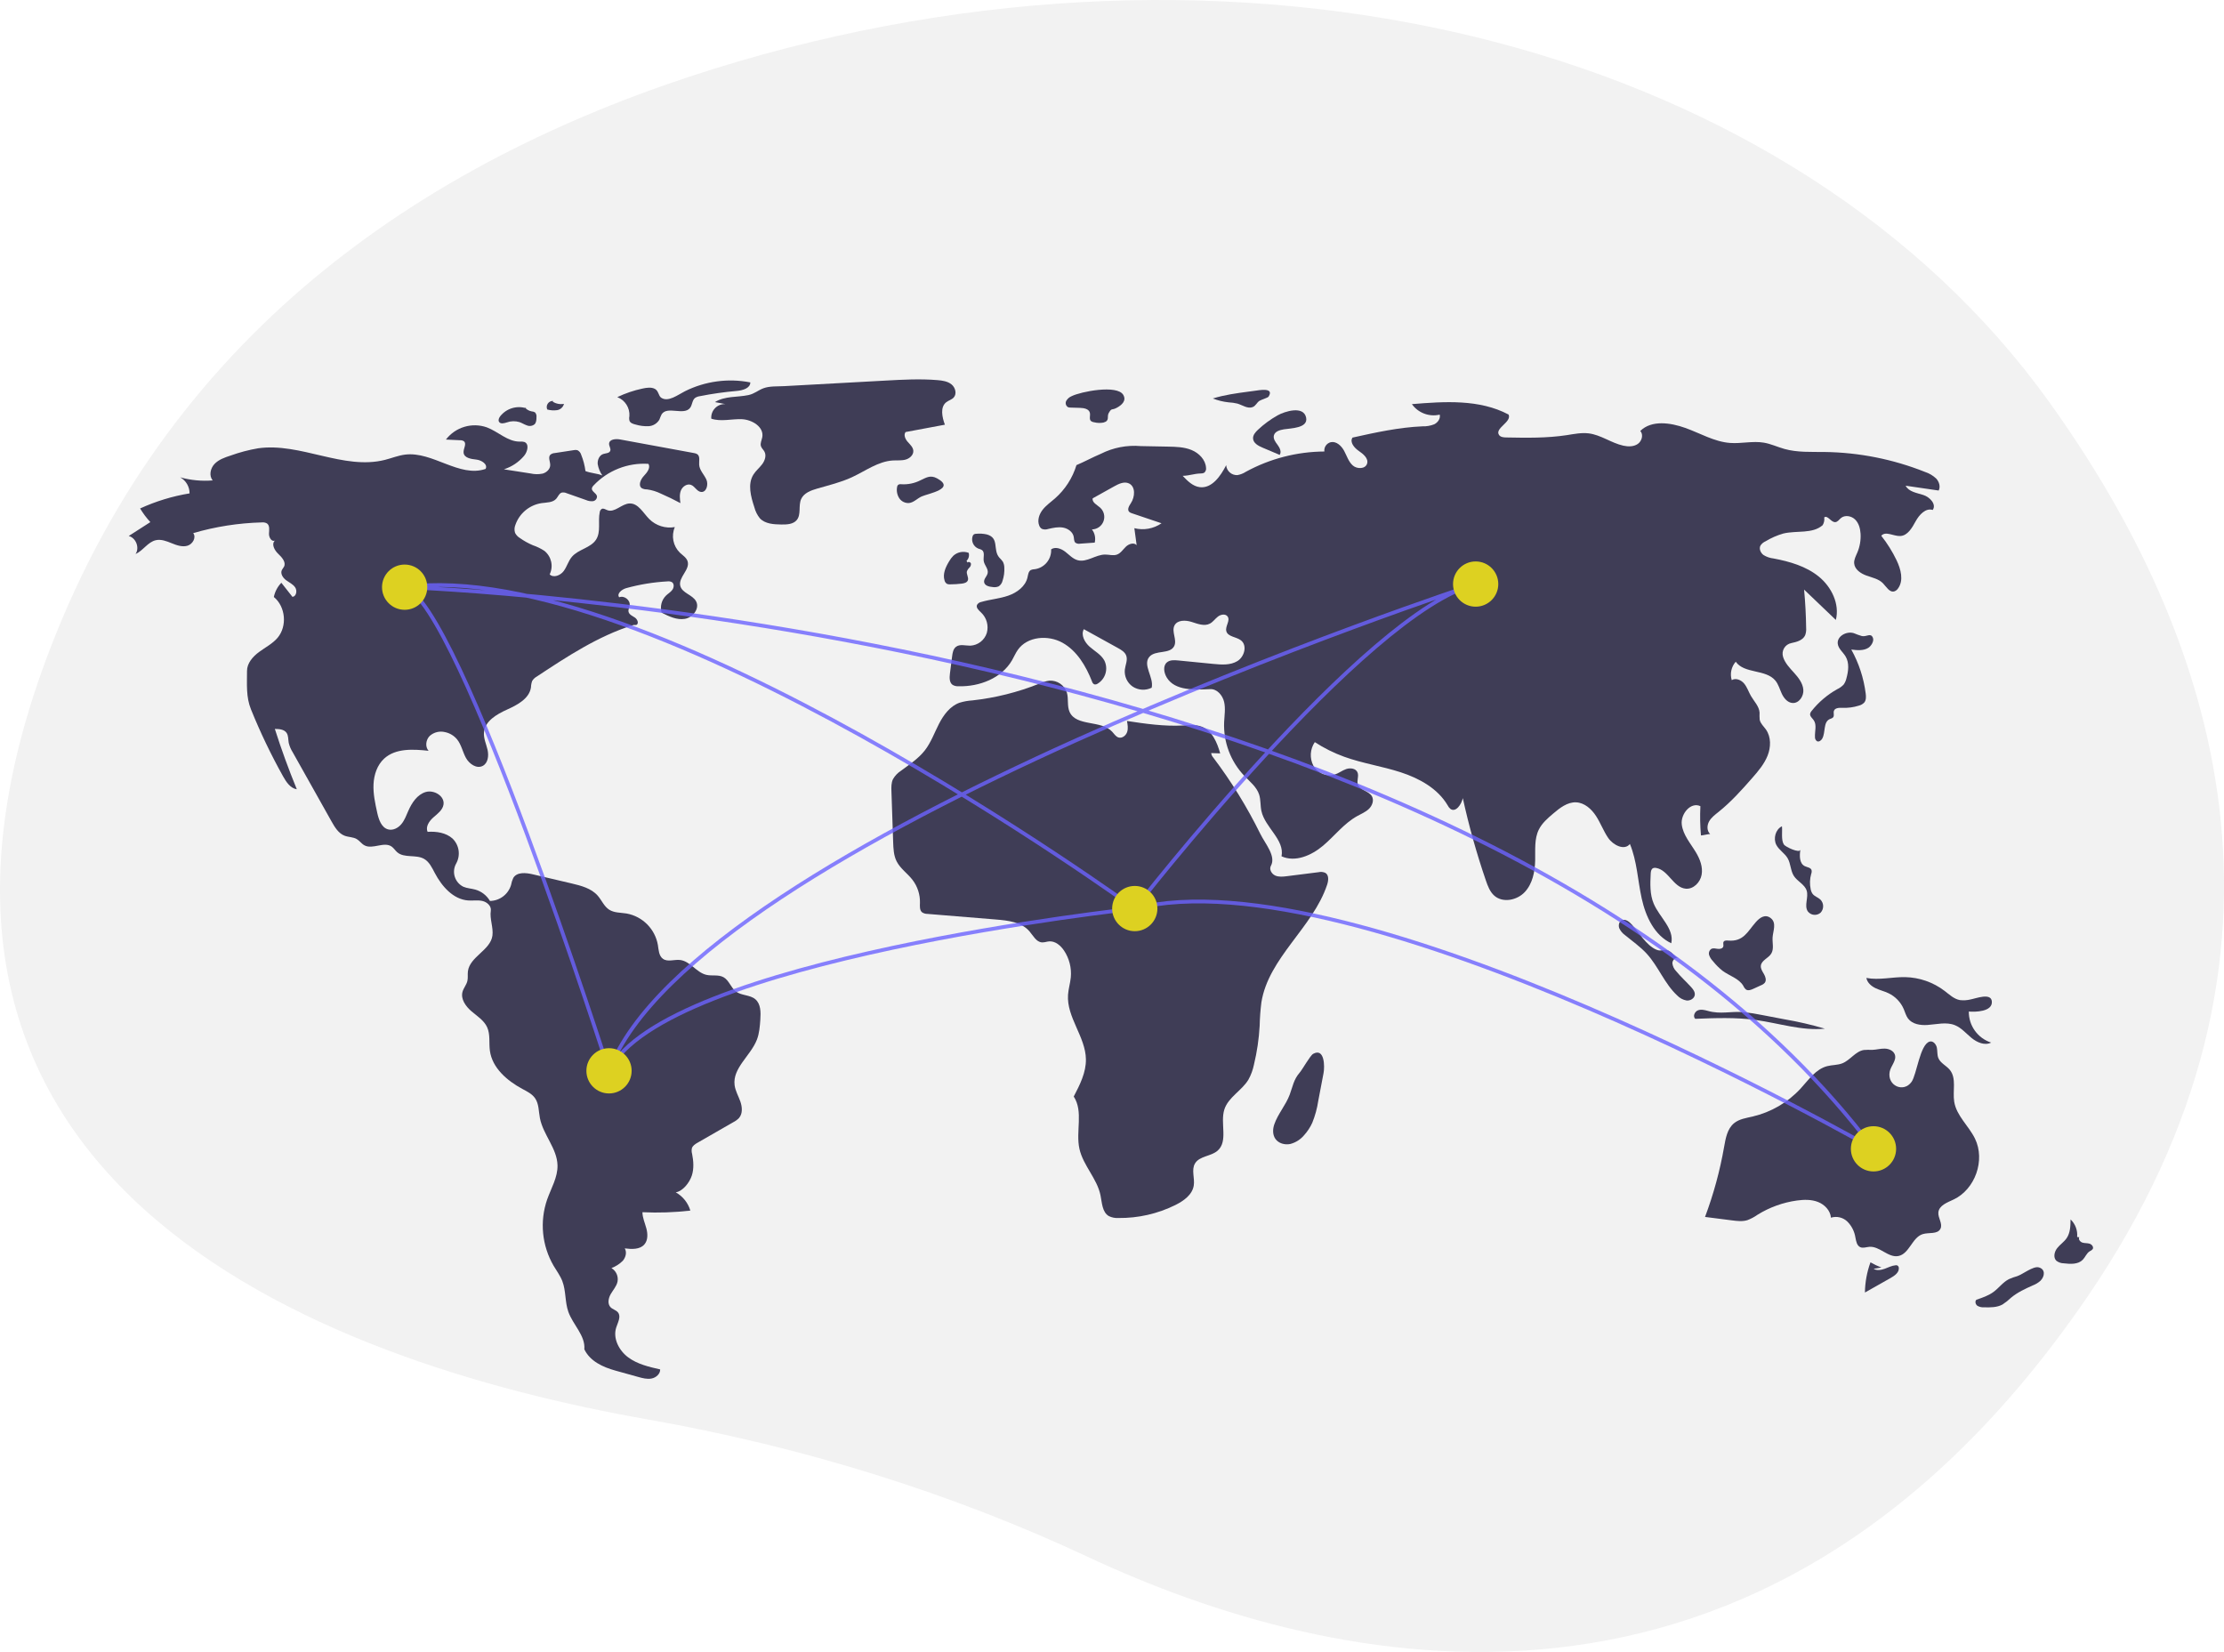
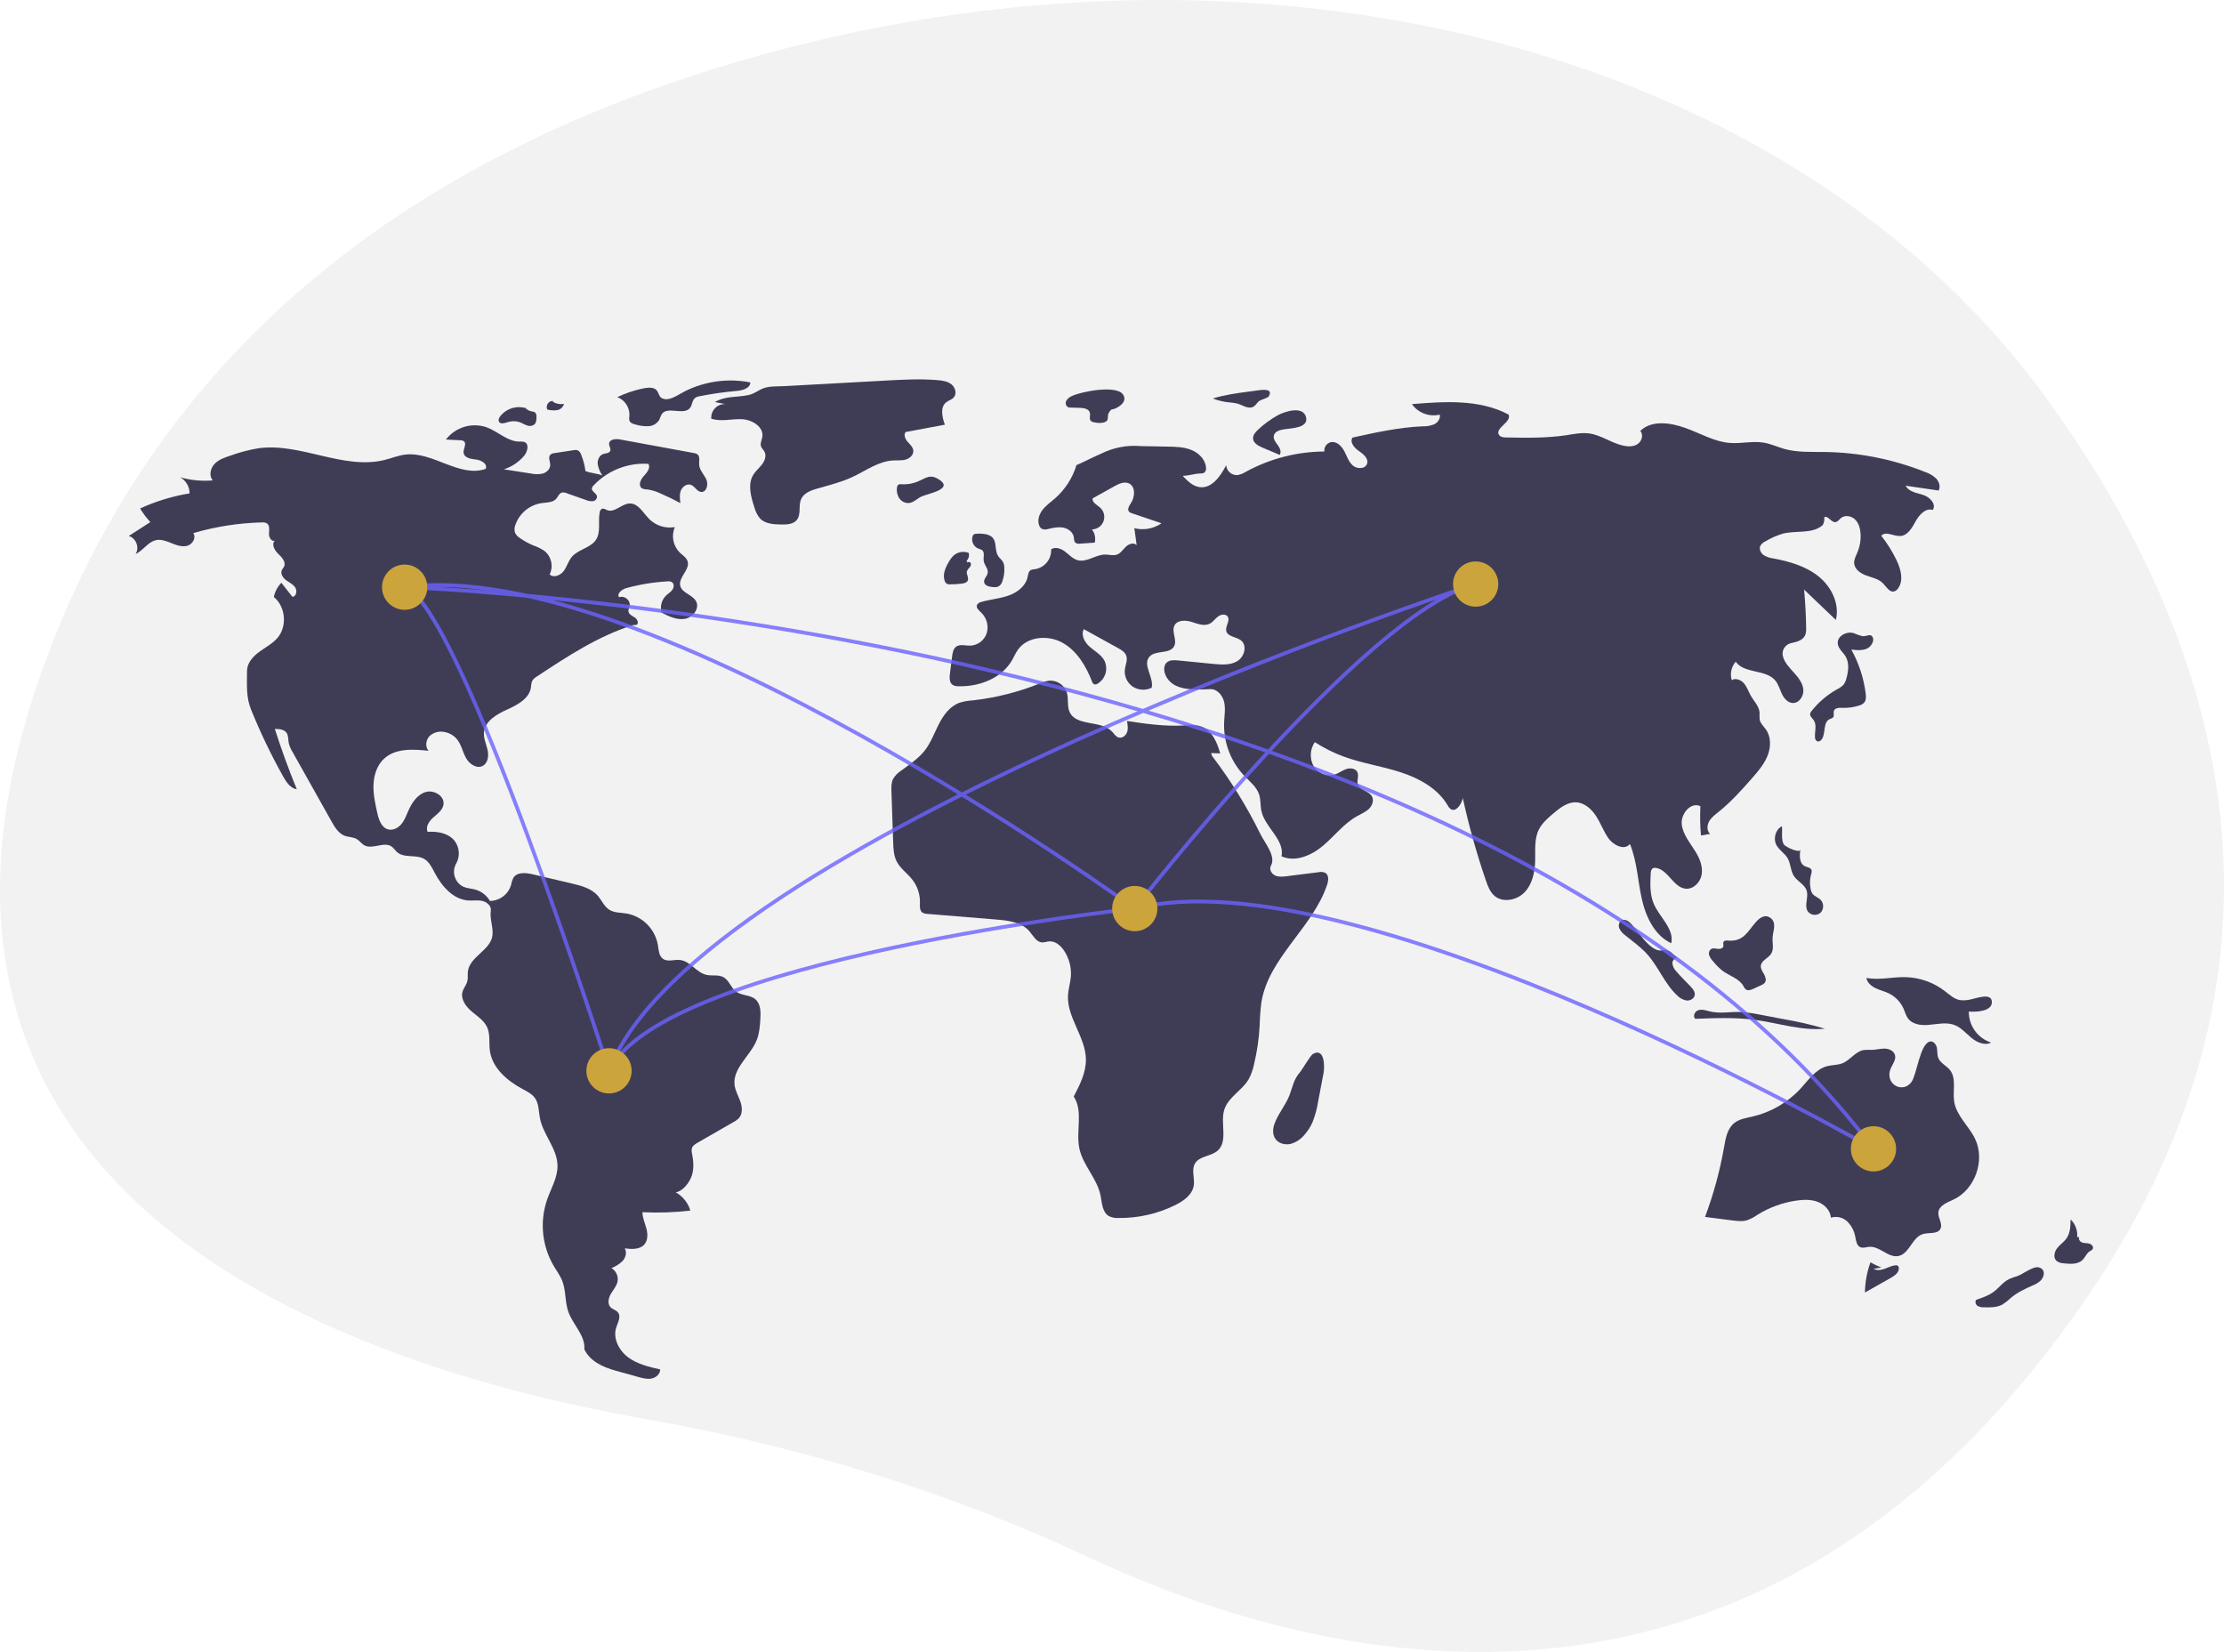
<svg xmlns="http://www.w3.org/2000/svg" data-name="Layer 1" width="1176.606" height="873.979" viewBox="0 0 1176.606 873.979">
  <path d="M1095.664,225.463C962.121,39.632,680.019-35.748,402.58,45.439,255.907,88.36,114.487,174.358,44.402,340.88-80.881,638.554,182.167,733.624,354.172,763.924c83.172,14.651,161.507,39.263,233.089,72.771C716.045,896.979,944,950.398,1115.894,699.286,1240.482,517.28,1184.616,349.244,1095.664,225.463Z" transform="translate(-11.69692 -13.01074)" fill="#f2f2f2" />
  <path d="M321.429,262.228a34.385,34.385,0,0,0-2.248-8.605,3.895,3.895,0,0,0-1.98-2.439,4.08,4.08,0,0,0-1.965-.022l-10.087,1.544a3.867,3.867,0,0,0-2.302.894c-1.314,1.382-.02,3.607-.06,5.513-.045,2.143-1.95,3.883-4.015,4.459a15.177,15.177,0,0,1-6.38-.079l-14.105-2.192a23.256,23.256,0,0,0,10.671-7.121c1.856-2.199,2.844-6.304.161-7.345a6.585,6.585,0,0,0-2.45-.197c-6.391.05-11.419-5.286-17.402-7.533a19.241,19.241,0,0,0-21.655,6.455l7.514.362a3.335,3.335,0,0,1,2.001.534c1.647,1.353-.401,3.952-.169,6.07.301,2.752,3.956,3.34,6.711,3.619s6.25,2.517,4.925,4.948c-13.847,4.769-27.937-9.323-42.479-7.588-3.68.439-7.156,1.885-10.749,2.794-21.951,5.554-44.644-9.264-67.068-6.126a85.163,85.163,0,0,0-14.64,3.861c-3.052,1.002-6.235,2.085-8.453,4.409s-3.061,6.298-.961,8.729a49.126,49.126,0,0,1-17.216-1.636,9.645,9.645,0,0,1,4.959,8.5A102.145,102.145,0,0,0,85.821,282.014a44.073,44.073,0,0,0,5.416,7.215l-11.445,7.353c3.867.974,5.866,6.247,3.617,9.54,4.009-1.784,6.494-6.398,10.782-7.333,2.809-.613,5.667.536,8.331,1.616s5.593,2.126,8.352,1.316,4.793-4.387,3.04-6.666a142.719,142.719,0,0,1,36.253-5.664,4.547,4.547,0,0,1,2.746.521c1.598,1.109,1.178,3.504,1.092,5.447s1.429,4.497,3.165,3.621c-2.043,1.772-.297,5.108,1.664,6.971s4.323,4.434,3.123,6.858c-.313.633-.845,1.139-1.146,1.777-.89,1.884.523,4.081,2.189,5.332s3.707,2.126,4.864,3.858.632,4.765-1.438,5.007l-5.882-7.469a15.314,15.314,0,0,0-3.974,7.53c6.238,5.099,7.176,15.478,1.954,21.613-2.669,3.135-6.464,5.04-9.776,7.486s-6.377,5.928-6.369,10.045c.014,7.113-.567,13.721,2.099,20.316a312.966,312.966,0,0,0,16.99,35.447c1.681,3.006,3.853,6.301,7.258,6.819q-6.455-15.714-11.621-31.917c2.243.009,4.836.187,6.151,2.004,1.089,1.505.855,3.551,1.193,5.378a16.659,16.659,0,0,0,2.124,4.994L187.123,447.636c1.704,3.034,3.658,6.292,6.913,7.521,2.082.786,4.49.638,6.406,1.769,1.502.887,2.513,2.46,4.044,3.296,4.329,2.361,10.349-2.167,14.394.652,1.157.806,1.893,2.087,2.958,3.01,3.736,3.236,9.865,1.071,14.179,3.485,2.78,1.556,4.22,4.667,5.703,7.486,3.714,7.062,9.723,13.981,17.683,14.543,2.5.177,5.054-.297,7.498.259s4.85,2.689,4.457,5.164c-.673,4.244,1.424,8.891.861,13.151-1.026,7.76-12.032,11.169-12.978,18.939-.207,1.701.117,3.457-.288,5.122-.496,2.041-2.029,3.702-2.574,5.731-1.032,3.844,1.722,7.67,4.748,10.256s6.635,4.816,8.289,8.437c1.748,3.827.89,8.289,1.458,12.457,1.241,9.1,9.102,15.847,17.191,20.197,2.465,1.325,5.111,2.608,6.706,4.908,2.082,3.001,1.875,6.957,2.57,10.543,1.703,8.782,9.095,16.017,9.305,24.96.149,6.356-3.384,12.122-5.495,18.12a42.257,42.257,0,0,0,3.451,35.046c1.579,2.666,3.467,5.18,4.584,8.07,1.993,5.158,1.346,11.02,3.184,16.235,2.43,6.895,9.106,12.589,8.467,19.872,3.031,6.294,9.724,9.387,16.454,11.26l12.062,3.357c2.309.643,4.723,1.291,7.074.825s4.596-2.418,4.535-4.815c-5.915-1.334-12.019-2.752-16.895-6.357s-8.216-10.023-6.366-15.797c.858-2.678,2.683-5.769.948-7.982-.993-1.267-2.81-1.598-3.931-2.753-1.748-1.803-1.147-4.831.109-7.005s3.073-4.116,3.579-6.576a6.861,6.861,0,0,0-3.216-7.138,17.054,17.054,0,0,0,5.97-3.831c1.57-1.793,2.295-4.557,1.06-6.595,3.668.465,7.997.693,10.405-2.113,1.923-2.24,1.79-5.59,1.031-8.442s-2.044-5.624-2.084-8.575a156.267,156.267,0,0,0,25.353-.86,16.439,16.439,0,0,0-7.708-9.654c3.811-.645,7.282-5.207,8.486-8.879s.897-7.673.153-11.465a6.152,6.152,0,0,1-.114-3.004c.429-1.368,1.772-2.202,3.015-2.916l18.914-10.863a11.017,11.017,0,0,0,3.025-2.233c1.982-2.328,1.688-5.841.673-8.725s-2.64-5.595-3.031-8.627c-1.169-9.068,8.538-15.574,11.813-24.109,1.286-3.35,1.548-6.991,1.796-10.57.267-3.844.287-8.31-2.665-10.787-2.829-2.375-7.251-1.845-10.211-4.054-2.714-2.025-3.651-5.958-6.616-7.594-2.693-1.486-6.07-.541-9.065-1.239-5.274-1.23-8.592-7.308-13.978-7.871-3.039-.318-6.478,1.168-8.969-.602-2.195-1.559-2.283-4.694-2.7-7.353a20.536,20.536,0,0,0-16.575-16.628c-3.133-.502-6.544-.312-9.209-2.033-2.699-1.744-3.937-5.008-6.057-7.422-3.417-3.891-8.798-5.274-13.84-6.459l-20.506-4.821c-3.64-.856-8.332-1.31-10.286,1.879a14.738,14.738,0,0,0-1.217,3.827,11.85,11.85,0,0,1-11.144,8.388,13.179,13.179,0,0,0-7.772-6.013c-2.079-.579-4.305-.644-6.288-1.496a8.833,8.833,0,0,1-3.833-12.253,10.995,10.995,0,0,0-1.879-13.225c-3.487-3.131-8.532-3.887-13.207-3.574-1.225-2.672.823-5.687,3.03-7.629s4.886-3.851,5.366-6.751c.756-4.561-5.064-8.026-9.483-6.666s-7.24,5.652-9.104,9.883c-1.07,2.428-1.979,4.984-3.667,7.031s-4.405,3.513-6.975,2.856c-3.639-.93-5.044-5.253-5.849-8.921-1.081-4.922-2.167-9.912-1.941-14.946s1.923-10.203,5.635-13.61c6.049-5.553,15.328-5.009,23.491-4.123-1.929-2.173-1.452-5.835.612-7.881a8.96,8.96,0,0,1,8.121-1.995,11.191,11.191,0,0,1,6.291,3.762c2.32,2.828,2.979,6.647,4.733,9.857s5.696,5.948,8.923,4.226c2.787-1.488,3.23-5.353,2.536-8.435s-2.167-6.08-1.916-9.229c.479-6.01,6.709-9.627,12.206-12.102S291.737,382.615,292.608,376.65a10.73,10.73,0,0,1,.652-3.42,6.709,6.709,0,0,1,2.461-2.315c16.044-10.603,32.355-21.335,50.692-27.129.954-.301,1.066.034,2.038-.203,1.361-.786.459-2.962-.846-3.838s-3.048-1.549-3.379-3.085c-.243-1.129.422-2.238.595-3.381.425-2.807-2.933-5.399-5.541-4.276-1.473-1.951,1.442-4.217,3.798-4.866a103.15,103.15,0,0,1,21.67-3.54,3.903,3.903,0,0,1,2.466.419c1.231.853,1.074,2.808.201,4.025s-2.229,1.981-3.316,3.011a9.053,9.053,0,0,0-2.348,9.105c3.826,1.946,7.986,3.95,12.223,3.264s7.999-5.447,6.007-9.249c-1.855-3.541-7.426-4.34-8.384-8.221-1.122-4.544,5.31-8.585,3.862-13.035-.635-1.949-2.577-3.097-4.068-4.504a12.221,12.221,0,0,1-2.674-13.552,15.419,15.419,0,0,1-13.523-4.232c-3.234-3.264-5.815-8.414-10.408-8.267-4.215.134-7.845,5.051-11.786,3.551-.97-.369-1.992-1.12-2.931-.68a2.422,2.422,0,0,0-1.093,1.815c-1.002,4.788.721,10.244-1.888,14.382-2.84,4.503-9.409,5.127-12.852,9.187-1.869,2.204-2.593,5.174-4.311,7.498s-5.364,3.801-7.425,1.776a10.235,10.235,0,0,0-2.78-12.445,27.309,27.309,0,0,0-6.141-2.987,36.422,36.422,0,0,1-6.861-3.824,6.758,6.758,0,0,1-2.519-2.695,6.141,6.141,0,0,1,.172-4.262,17.426,17.426,0,0,1,13.867-11.494c2.745-.373,5.94-.242,7.756-2.333.961-1.107,1.465-2.78,2.861-3.229a4.219,4.219,0,0,1,2.641.325l10.245,3.606a7.191,7.191,0,0,0,3.65.604,2.474,2.474,0,0,0,2.14-2.6c-.327-1.701-2.945-2.518-2.707-4.234a2.827,2.827,0,0,1,.857-1.441,36.629,36.629,0,0,1,29.051-11.472c1.293,2.124-.752,4.639-2.454,6.452s-3.069,5.052-1.011,6.448a5.643,5.643,0,0,0,2.728.614,23.819,23.819,0,0,1,7.261,2.202q5.311,2.311,10.417,5.057c-.301-2.245-.588-4.609.263-6.708s3.269-3.745,5.381-2.928c2.036.788,3.079,3.483,5.248,3.73,2.893.329,4.034-3.944,2.826-6.593s-3.6-4.867-3.8-7.772c-.135-1.96.611-4.39-.954-5.576a4.26,4.26,0,0,0-1.847-.648l-39.084-7.192c-2.321-.427-5.674-.1-5.777,2.258-.057,1.316,1.118,2.618.597,3.828-.556,1.291-2.381,1.173-3.711,1.63-2.063.709-3.098,3.158-2.9,5.331a14.834,14.834,0,0,0,2.448,6.008C327.82,263.487,323.971,263.291,321.429,262.228Z" transform="translate(-11.69692 -13.01074)" fill="#3f3d56" />
  <path d="M290.244,229.051a12.656,12.656,0,0,0-13.902,4.164c-.644.847-1.184,2.015-.645,2.933.772,1.315,2.741.796,4.192.325a10.549,10.549,0,0,1,6.621-.158c1.363.468,2.581,1.295,3.95,1.745a3.978,3.978,0,0,0,4.056-.593c.939-.958.998-2.447 1-3.788a3.047,3.047,0,0,0-.776-2.504,3.981,3.981,0,0,0-1.796-.531,6.185,6.185,0,0,1-3.619-2.115" transform="translate(-11.69692 -13.01074)" fill="#3f3d56" />
  <path d="M304.337,225.127a3.22,3.22,0,0,0-3.112,4.534,13.05,13.05,0,0,0,5.203.339,4.447,4.447,0,0,0,3.637-3.334,8.372,8.372,0,0,1-5.928-1.132" transform="translate(-11.69692 -13.01074)" fill="#3f3d56" />
  <path d="M351.62,218.574a59.853,59.853,0,0,0-13.342,4.532,10.024,10.024,0,0,1,6.402,10.068,5.243,5.243,0,0,0,.061,2.489c.49,1.188,1.91,1.634,3.158,1.939a20.823,20.823,0,0,0,6.927.884,7.056,7.056,0,0,0,5.734-3.504,24.972,24.972,0,0,1,1.192-2.819c2.992-4.557,11.881.953,15.094-3.451,1.132-1.552,1.028-3.887,2.503-5.116a5.624,5.624,0,0,1,2.574-.982,180.731,180.731,0,0,1,19.548-2.784c3.109-.271,7.162-1.387,7.188-4.508a54.149,54.149,0,0,0-34.541,4.647c-3.85,1.929-8.943,5.985-12.652,3.429-1.389-.957-1.32-3.535-3.231-4.612C356.281,217.686,353.694,218.133,351.62,218.574Z" transform="translate(-11.69692 -13.01074)" fill="#3f3d56" />
  <path d="M389.919,225.736l5.497,1.056a7.124,7.124,0,0,0-7.413,7.72c5.148,1.72,10.761.046,16.184.275s11.733,4.102,10.807,9.451c-.28,1.617-1.214,3.233-.728,4.801.34,1.099,1.31,1.878,1.856,2.89,1.14,2.109.229,4.776-1.21,6.693s-3.374,3.446-4.637,5.483c-3.142,5.067-1.357,11.617.515,17.277a15.231,15.231,0,0,0,2.929,5.849c2.773,2.948,7.292,3.205,11.338,3.264,2.945.043,6.32-.103,8.182-2.385,2.432-2.979.731-7.628,2.332-11.125,1.454-3.176,5.159-4.538,8.515-5.504,6.149-1.77,12.416-3.275,18.229-5.949,7.219-3.32,13.965-8.495,21.899-8.922,2.226-.12,4.507.143,6.651-.467s4.181-2.464,4.019-4.687c-.139-1.9-1.746-3.294-3.002-4.726s-2.242-3.634-1.088-5.149l20.797-3.884c-1.474-4.017-2.623-9.309.765-11.924,1.222-.944,2.859-1.321,3.899-2.461,1.774-1.944.882-5.293-1.166-6.946s-4.816-2.037-7.438-2.255c-9.119-.757-18.29-.257-27.426.244q-26.79,1.468-53.58,2.937c-3.595.197-7.746-.104-11.044,1.123-2.792,1.038-4.776,2.945-7.969,3.614C401.739,223.264,395.252,222.427,389.919,225.736Z" transform="translate(-11.69692 -13.01074)" fill="#3f3d56" />
  <path d="M488.403,269.189a2.212,2.212,0,0,0-1.6.363,2.02,2.02,0,0,0-.521,1.234,8.149,8.149,0,0,0,1.184,5.832,5.711,5.711,0,0,0,5.228,2.506c2.475-.316,4.3-2.427,6.575-3.458,3.507-1.587,18.403-4.061,8.099-9.627-3.551-1.918-5.845-.225-8.644,1.039A19.669,19.669,0,0,1,488.403,269.189Z" transform="translate(-11.69692 -13.01074)" fill="#3f3d56" />
  <path d="M578.653,222.593a5.883,5.883,0,0,0-2.862,2.492,2.514,2.514,0,0,0,.943,3.335,3.752,3.752,0,0,0,1.404.223l4.892.146c2.078.062,4.674.505,5.233,2.508.415,1.487-.513,3.398.606,4.461a3.155,3.155,0,0,0,1.664.649,11.341,11.341,0,0,0,4.929.159c3.56-.955,1.689-3.127,2.81-5.062,1.715-2.96,1.418-1.168,4.441-2.864,2.232-1.253,5.116-3.525,3.253-6.718C602.727,216.368,583.434,220.208,578.653,222.593Z" transform="translate(-11.69692 -13.01074)" fill="#3f3d56" />
  <path d="M675.212,219.802l-2.841.379c-6.406.855-12.848,1.718-19.018,3.641a31.652,31.652,0,0,0,8.329,2.044,25.585,25.585,0,0,1,4.665.663c2.725.811,5.471,2.906,8.104,1.833,1.632-.665,2.165-2.365,3.517-3.266.934-.622,4.475-1.629,4.871-2.257C686.04,217.764,677.672,219.474,675.212,219.802Z" transform="translate(-11.69692 -13.01074)" fill="#3f3d56" />
  <path d="M687.686,232.713A53.277,53.277,0,0,0,677.203,240.39c-1.335,1.255-2.698,2.815-2.577,4.643.161,2.429,2.749,3.839,4.991,4.788l9.081,3.845c1.102-1.553.093-3.696-1.045-5.222s-2.492-3.291-1.989-5.128c.574-2.095,3.129-2.81,5.271-3.171,3.491-.588,12.907-.541,11.776-6.167C701.378,227.35,691.19,230.754,687.686,232.713Z" transform="translate(-11.69692 -13.01074)" fill="#3f3d56" />
  <path d="M685.86,607.84c-.865,2.503-.947,5.451.549,7.637,1.678,2.452,5.036,3.366,7.942,2.744a14.307,14.307,0,0,0,7.374-4.741,25.392,25.392,0,0,0,4.241-6.504,50.767,50.767,0,0,0,3.144-11.502l2.82-14.804c.63-3.309.606-13.452-5.475-10.147-1.661.903-5.508,8.031-7.249,10.053-3.138,3.643-3.553,7.178-5.205,11.592C691.931,597.695,687.773,602.303,685.86,607.84Z" transform="translate(-11.69692 -13.01074)" fill="#3f3d56" />
  <path d="M1007.042,683.597a44.332,44.332,0,0,1-5.778-2.751,48.707,48.707,0,0,0-2.929,15.965l13.616-7.705c2.048-1.159,4.37-2.769,4.326-5.123a1.621,1.621,0,0,0-.753-1.474,1.836,1.836,0,0,0-.955-.112c-2.019.168-3.86,1.162-5.764,1.853s-4.132,1.056-5.879.031" transform="translate(-11.69692 -13.01074)" fill="#3f3d56" />
  <path d="M1078.869,688.172a29.472,29.472,0,0,0-4.366,1.567c-3.125,1.59-5.25,4.609-8.062,6.703-2.691,2.004-5.93,3.104-9.11,4.174-.935.827-.506,2.492.51,3.218a6.315,6.315,0,0,0,3.596.808c3.303.073,6.784.105,9.677-1.491a30.518,30.518,0,0,0,4.556-3.616c3.383-2.823,7.446-4.685,11.467-6.485a13.162,13.162,0,0,0,3.997-2.39c2.527-2.49,2.705-6.331-.939-7.178C1087.251,682.798,1081.672,687.265,1078.869,688.172Z" transform="translate(-11.69692 -13.01074)" fill="#3f3d56" />
  <path d="M1110.605,667.441a11.359,11.359,0,0,0-3.475-9.307c-.037,3.428-.141,7.079-2.069,9.914-1.374,2.02-3.527,3.384-5.032,5.307s-2.173,4.973-.408,6.661a6.615,6.615,0,0,0,3.92,1.35c3.514.414,7.581.644,10.045-1.894,1.345-1.386,1.999-3.438,3.64-4.456a4.429,4.429,0,0,0,1.597-1.143c.677-1.077-.399-2.496-1.611-2.884s-2.547-.206-3.764-.574-2.335-1.738-1.71-2.846" transform="translate(-11.69692 -13.01074)" fill="#3f3d56" />
  <path d="M1054.2,541.77a15.795,15.795,0,0,1-5.636.332c-3.128-.575-5.563-2.933-8.088-4.866A35.677,35.677,0,0,0,1019.63,529.953c-6.863-.13-13.789,1.73-20.529.433.44,2.449,2.536,4.286,4.772,5.378s4.704,1.641,6.951,2.711a16.597,16.597,0,0,1,8.039,8.363c.724,1.689,1.179,3.528,2.275,5.003,2.241,3.015,6.488,3.677,10.236,3.43,4.887-.321,9.991-1.727,14.537.094,3.478,1.393,5.967,4.437,8.871,6.804s6.994,4.124,10.329,2.416a17.075,17.075,0,0,1-11.814-16.43c3.27.301,12.69.184,12.183-5.373C1065.05,538.072,1057.008,541.262,1054.2,541.77Z" transform="translate(-11.69692 -13.01074)" fill="#3f3d56" />
  <path d="M1011.417,580.087c.581-3.185,3.757-5.997,2.767-9.08-.684-2.132-3.156-3.184-5.394-3.237s-4.437.614-6.675.677a32.53,32.53,0,0,0-4.371.062c-4.442.73-7.181,5.387-11.367,7.042-2.546,1.007-5.406.814-8.053,1.51-6.01,1.58-9.813,7.259-14.014,11.838a50.011,50.011,0,0,1-25.384,14.804c-3.417.791-7.09,1.297-9.807,3.517-3.597,2.939-4.482,7.977-5.282,12.552a207.333,207.333,0,0,1-10.093,37.051l14.27,1.822c2.713.346,5.524.685,8.139-.118a23.628,23.628,0,0,0,5.353-2.852,53.442,53.442,0,0,1,20.879-7.537c3.737-.513,7.655-.607,11.162.782s6.516,4.539,6.809,8.3a8.767,8.767,0,0,1,8.762,2.131,15.231,15.231,0,0,1,4.183,8.351c.376,1.952.752,4.292,2.564,5.111,1.478.668,3.173-.051,4.79-.181,5.486-.439,10.039,5.958,15.432,4.857,5.784-1.181,7.203-9.843,12.846-11.578,3.241-.996,7.786.215,9.338-2.799,1.368-2.657-1.361-5.723-1.08-8.698.346-3.663,4.667-5.218,7.998-6.781,11.484-5.389,16.934-20.845,11.369-32.245-3.297-6.754-9.785-12.071-10.983-19.491-.922-5.709,1.329-12.366-2.311-16.859-1.852-2.286-4.987-3.548-6.088-6.275-.694-1.717-.415-3.665-.788-5.479s-1.956-3.711-3.747-3.241c-5.199,1.365-6.858,17.425-9.641,21.327C1018.77,591.302,1010.084,587.395,1011.417,580.087Z" transform="translate(-11.69692 -13.01074)" fill="#3f3d56" />
  <path d="M915.322,547.838c-1.777-.498-3.717-.989-5.419-.277s-2.696,3.211-1.33,4.451c10.688-.416,21.442-.83,32.04.622,12.21,1.672,24.294,5.815,36.558,4.596a186.054,186.054,0,0,0-21.326-4.949l-12.006-2.293a92.83,92.83,0,0,0-9.749-1.506C927.241,547.916,922.057,549.726,915.322,547.838Z" transform="translate(-11.69692 -13.01074)" fill="#3f3d56" />
  <path d="M926.023,510.612c-.887-.074-1.986-.138-2.445.625-.439.729.063,1.692-.172,2.509-.322,1.117-1.785,1.402-2.937,1.25s-2.398-.516-3.419.039a2.898,2.898,0,0,0-1.121,3.292,8.475,8.475,0,0,0,1.976,3.15,32.185,32.185,0,0,0,5.128,5.143c3.674,2.712,8.65,4.018,10.964,7.955a5.278,5.278,0,0,0,1.464,1.971c1.111.704,2.559.168,3.755-.378l4.192-1.915a4.762,4.762,0,0,0,1.96-1.333c.958-1.299.369-3.147-.434-4.547s-1.833-2.849-1.66-4.454c.308-2.862,3.987-3.956,5.5-6.405,1.525-2.468.532-5.648.708-8.544.206-3.387,2.334-7.792-1.09-10.323-2.91-2.151-5.691-.163-7.78,2.211C936.205,505.866,934.122,511.288,926.023,510.612Z" transform="translate(-11.69692 -13.01074)" fill="#3f3d56" />
  <path d="M951.468,460.009c1.431,2.74,4.415,4.376,5.975,7.044,1.692,2.893,1.499,6.63,3.334,9.434,1.883,2.877,5.672,4.404,6.728,7.675,1.153,3.572-1.463,7.913.622,11.034a4.632,4.632,0,0,0,6.794.624,4.984,4.984,0,0,0-.206-6.954c-1.234-1.126-3.007-1.612-4.038-2.927a6.141,6.141,0,0,1-1.046-2.546,16.669,16.669,0,0,1,.262-7.989,3.555,3.555,0,0,0,.201-2.09c-.464-1.349-2.29-1.444-3.572-2.07-2.911-1.421-2.841-5.53-2.332-8.729-.339,2.13-7.926-1.493-8.72-2.699-1.578-2.397-.719-7.02-1.032-9.669C951.032,451.791,949.718,456.659,951.468,460.009Z" transform="translate(-11.69692 -13.01074)" fill="#3f3d56" />
  <path d="M875.031,502.171c-1.4-1.568-3.51-3.208-5.387-2.262-1.432.721-1.826,2.703-1.265,4.205a9.257,9.257,0,0,0,3.055,3.642c3.913,3.227,8.126,6.139,11.539,9.89,6.108,6.713,9.344,15.77,15.987,21.954a8.967,8.967,0,0,0,5.034,2.724c1.935.18,4.109-1.059,4.331-2.99.183-1.591-.926-3.014-2.009-4.193-2.581-2.807-5.406-5.391-7.842-8.323a6.994,6.994,0,0,1-2.004-4.186c-.012-1.579,1.428-3.232,2.958-2.841-1.861-.476-3.241-3.576-5.972-4.159-2.282-.487-2.835.926-5.551-.239C882.724,513.172,878.659,506.233,875.031,502.171Z" transform="translate(-11.69692 -13.01074)" fill="#3f3d56" />
  <path d="M996.764,349.525a42.899,42.899,0,0,1-4.377-1.563c-3.847-1.155-8.936,1.673-8.423,5.656.341,2.647,2.804,4.431,4.164,6.727,2.017,3.404,1.479,7.722.419,11.535a9.017,9.017,0,0,1-1.455,3.282A11.116,11.116,0,0,1,983.644,377.64a46.103,46.103,0,0,0-13.49,11.46,3.303,3.303,0,0,0-.815,1.536c-.183,1.345,1.168,2.325,1.933,3.446,1.698,2.492.471,5.845.638,8.855a2.504,2.504,0,0,0,1.055,2.197c1.023.52,2.236-.363,2.791-1.368,1.841-3.335.454-8.687,3.907-10.295.653-.304,1.445-.432,1.881-1.006.691-.91.024-2.258.375-3.346.526-1.633,2.76-1.707,4.475-1.634a25.398,25.398,0,0,0,8.724-1.161,5.807,5.807,0,0,0,2.888-1.672c1.032-1.288.941-3.12.734-4.758a64.492,64.492,0,0,0-7.62-23.25c3.033.387,6.333.723,8.95-.858,1.466-.885,3.223-3.532,2.496-5.334C1001.418,347.603,999.341,350.001,996.764,349.525Z" transform="translate(-11.69692 -13.01074)" fill="#3f3d56" />
  <path d="M607.915,394.431c.363,1.947.72,3.997.082,5.871s-2.645,3.441-4.54,2.867c-1.471-.446-2.32-1.925-3.365-3.052-5.808-6.27-18.912-2.64-22.5-10.397-1.464-3.166-.469-6.959-1.468-10.301a9.169,9.169,0,0,0-9.285-6.308,19.08,19.08,0,0,0-5.343,1.595,134.727,134.727,0,0,1-35.401,8.854,29.087,29.087,0,0,0-6.802,1.238c-4.988,1.808-8.396,6.432-10.821,11.151s-4.216,9.827-7.468,14.019c-3.417,4.406-8.206,7.491-12.673,10.828a12.93,12.93,0,0,0-4.181,4.382c-.968,1.988-.914,4.301-.839,6.511l.913,26.844c.117,3.453.265,7.029,1.81,10.119,1.93,3.858,5.742,6.386,8.386,9.794a19.183,19.183,0,0,1,3.98,12.251c-.056,1.777-.233,3.879,1.151,4.995a5.062,5.062,0,0,0,2.83.814l36.312,2.972c6.387.523,13.466,1.382,17.637,6.249,1.968,2.297,3.549,5.6,6.564,5.846,1.293.106,2.551-.425,3.845-.528,3.263-.258,6.13,2.218,7.939,4.946a21.943,21.943,0,0,1,3.525,14.08c-.297,3.112-1.261,6.137-1.469,9.256-.791,11.868,9.269,22.179,9.464,34.071.115,6.995-3.206,13.531-6.444,19.733,5.225,7.916.947,18.457,3.027,27.711,1.974,8.78,9.294,15.653,11.118,24.465.835,4.034.883,8.998,4.441,11.076a10.122,10.122,0,0,0,5.025,1.006,66.242,66.242,0,0,0,30.165-6.867c4.399-2.183,8.957-5.441,9.725-10.291.62-3.911-1.364-8.286.655-11.693,2.379-4.015,8.473-3.697,11.974-6.784,5.679-5.008,1.251-14.56,3.551-21.773,2.068-6.484,9.187-9.929,12.716-15.748a27.986,27.986,0,0,0,2.955-8.009,114.243,114.243,0,0,0,3.007-20.426,122.436,122.436,0,0,1,.924-12.511c3.805-23.638,27.173-39.466,34.76-62.174.725-2.169,1.065-5.057-.864-6.284a5.525,5.525,0,0,0-3.674-.385l-16.739,2.11c-2.079.262-4.283.507-6.192-.356s-3.278-3.279-2.265-5.114c2.843-5.15-3.005-11.657-5.603-16.935a249.894,249.894,0,0,0-24.885-40.357,4.102,4.102,0,0,1-1.091-2.369l4.751.158c-1.604-5.754-4.25-12.051-9.841-14.156-3.15-1.186-6.639-.776-10-.592C627.764,397.358,617.443,395.904,607.915,394.431Z" transform="translate(-11.69692 -13.01074)" fill="#3f3d56" />
  <path d="M637.399,264.755c2.519,2.675,5.342,5.512,8.987,5.978,6.438.824,11.067-5.834,14.014-11.617a5.676,5.676,0,0,0,5.923,5.251,11.693,11.693,0,0,0,4.455-1.742,87.765,87.765,0,0,1,41.579-10.748,4.49,4.49,0,0,1,3.429-4.936c2.955-.586,5.618,1.969,7.043,4.624s2.315,5.731,4.58,7.718,6.65,1.9,7.545-.977c.859-2.762-2.019-5.118-4.409-6.746s-4.91-4.642-3.301-7.046c12.213-2.704,24.502-5.417,37-5.955a15.494,15.494,0,0,0,6.228-1.073c1.906-.935,3.421-3.058,2.908-5.119a14.104,14.104,0,0,1-14.718-5.552c17.341-1.431,35.785-2.651,51.153,5.509,1.844,3.959-7.555,7.253-5.04,10.824.802,1.139,2.409,1.272,3.802,1.298,10.679.198,21.421.393,31.98-1.22,3.859-.589,7.756-1.421,11.63-.943,6.453.796,11.972,5.101,18.32,6.505,2.584.571,5.481.591,7.659-.912s3.114-4.925,1.329-6.878c5.977-5.858,15.897-4.406,23.783-1.602s15.355,7.327,23.701,7.953c5.985.448,12.053-1.162,17.966-.138,3.716.643,7.175,2.296,10.807,3.312,6.869,1.921,14.136,1.515,21.268,1.608a149.022,149.022,0,0,1,53.106,10.553,15.789,15.789,0,0,1,5.904,3.488c1.573,1.685,2.376,4.303,1.318,6.351l-17.473-2.553c1.646,3.241,5.905,3.793,9.364,4.911s7.045,4.938,4.966,7.92c-3.748-1.193-7.144,2.554-9.037,6.001s-4.2,7.576-8.127,7.786c-3.517.188-7.77-2.806-10.062-.133a68.629,68.629,0,0,1,8.085,12.927c2.265,4.718,3.878,10.663.817,14.908a3.864,3.864,0,0,1-2.066,1.602c-2.5.633-4.124-2.425-5.917-4.279-2.259-2.336-5.676-2.997-8.735-4.093s-6.282-3.25-6.521-6.491c-.149-2.016.916-3.891,1.7-5.754a22.17,22.17,0,0,0,1.684-9.944c-.172-2.735-.939-5.581-2.903-7.492s-5.356-2.517-7.465-.767c-.984.817-1.773,2.123-3.05,2.172-2.258.086-3.991-3.85-5.808-2.506a6.172,6.172,0,0,1-.839,4.128c-5.421,4.714-13.748,2.72-20.736,4.385a38.921,38.921,0,0,0-9.461,4.132,6.087,6.087,0,0,0-2.704,2.27c-.872,1.695.089,3.866,1.627,4.993a12.917,12.917,0,0,0,5.365,1.831c8.52,1.614,17.163,4.111,23.889,9.583s11.137,14.518,9.009,22.924l-16.801-16.054q.957,10.111,1.086,20.277a9.116,9.116,0,0,1-.533,3.9c-1.198,2.645-4.444,3.536-7.289,4.12a5.709,5.709,0,0,0-4.383,7.315c1.011,3.294,3.531,5.863,5.838,8.422s4.578,5.468,4.88,8.9-2.288,7.302-5.725,7.063c-2.606-.181-4.539-2.514-5.651-4.878s-1.773-4.997-3.443-7.006c-5.055-6.08-16.409-3.475-20.937-9.956a10.241,10.241,0,0,0-2.118,9.746c2.107-1.319,4.991-.093,6.574,1.823s2.33,4.373,3.573,6.525c1.677,2.904,4.347,5.479,4.581,8.825a28.845,28.845,0,0,0,.064,3.795c.416,2.027,2.129,3.483,3.317,5.177,2.764,3.943,2.628,9.359.846,13.833s-4.983,8.212-8.153,11.836c-5.538,6.33-11.189,12.623-17.754,17.88-1.873,1.5-3.873,2.975-5.039,5.072s-1.227,5.041.566,6.636c-1.283.064-3.584.695-4.866.759a113.141,113.141,0,0,1-.293-15.477c-5.063-2.431-10.514,4.079-9.86,9.657s4.688,10.054,7.56,14.88c2.1,3.529,3.662,7.644,2.96,11.69s-4.313,7.779-8.405,7.423c-6.508-.568-9.23-9.91-15.674-10.979a2.633,2.633,0,0,0-1.696.168c-.957.525-1.123,1.805-1.177,2.895-.264,5.349-.492,10.911,1.596,15.843,3.055,7.215,10.946,13.275,9.291,20.933-8.918-4.145-13.554-14.146-15.66-23.752s-2.456-19.691-6.23-28.772c-2.865,3.673-8.888.637-11.507-3.216-2.482-3.653-4.01-7.878-6.419-11.581s-6.097-7.017-10.509-7.221c-4.625-.213-8.637,2.961-12.165,5.96-2.901,2.466-5.879,5.029-7.575,8.439-2.468,4.961-1.822,10.809-1.941,16.349-.129,5.989-1.398,12.307-5.479,16.691s-11.615,5.911-16.117,1.96c-2.35-2.063-3.488-5.145-4.502-8.103A396.684,396.684,0,0,1,785.596,435.269c-.756,3.36-3.707,7.692-6.526,5.712a5.844,5.844,0,0,1-1.504-1.937c-5.258-8.912-14.996-14.258-24.835-17.463s-20.191-4.7-29.92-8.223a75.787,75.787,0,0,1-15.521-7.731,12.207,12.207,0,0,0-.746,12.487c2.158,3.822,7.042,6.033,11.223,4.697,2.16-.69,3.985-2.19,6.129-2.931s5.021-.377,5.958,1.688c.897,1.977-.459,4.368.214,6.432,1.025,3.144,5.766,3.386,7.424,6.247,1.234,2.128.219,4.955-1.543,6.672s-4.111,2.66-6.261,3.855c-6.976,3.879-11.937,10.502-18.034,15.654s-14.699,8.914-21.965,5.609c1.732-8.77-8.715-15.209-10.637-23.939-.633-2.874-.305-5.926-1.208-8.726-1.308-4.054-4.905-6.842-7.856-9.915a38.912,38.912,0,0,1-10.673-28.31c.159-3.608.822-7.275 0-10.792s-3.734-6.921-7.342-6.762c-8.241.364-18.623.977-22.947-6.048-1.543-2.507-2.215-6.18.016-8.101,1.574-1.355,3.897-1.227,5.964-1.024l18.568,1.827c4.343.427,9.037.78,12.764-1.491s5.342-8.297,1.891-10.968c-2.521-1.952-7.039-1.846-7.772-4.949-.61-2.584,2.25-5.517.705-7.677-1.108-1.549-3.598-1.119-5.108.042s-2.604,2.859-4.293,3.738c-2.963,1.542-6.503.074-9.691-.923s-7.461-1.082-9.007,1.879c-1.729,3.311,1.534,7.65-.182,10.968-2.269,4.387-9.953,1.889-13.139,5.663-3.656,4.33,2.488,10.786,1.255,16.318a10.158,10.158,0,0,1-10.007-.562,9.72,9.72,0,0,1-4.201-9.051c.305-2.488,1.603-5.028.733-7.38-.703-1.901-2.612-3.033-4.386-4.013l-18.044-9.971c-1.675,3.108.443,6.96,3.091,9.295s5.967,4.092,7.707,7.164a9.404,9.404,0,0,1-3.539,12.398,2.171,2.171,0,0,1-1.789.312,2.495,2.495,0,0,1-1.16-1.56c-3.184-8.147-7.964-16.18-15.606-20.436s-18.623-3.381-23.634,3.789c-1.19,1.703-1.989,3.644-3.026,5.444-5.509,9.565-17.319,14.095-28.354,13.799a5.63,5.63,0,0,1-3.093-.727c-1.783-1.232-1.703-3.845-1.43-5.995l1.158-9.124c.233-1.832.57-3.857,2.02-5.001,2.044-1.612,4.993-.595,7.596-.632a9.627,9.627,0,0,0,8.738-6.744,10.849,10.849,0,0,0-3.02-10.789c-1.193-1.121-2.795-2.528-2.164-4.039a3.339,3.339,0,0,1,2.342-1.577c4.676-1.358,9.617-1.714,14.215-3.316s9.057-4.88,10.146-9.626c.334-1.454.486-3.216,1.792-3.937a5.374,5.374,0,0,1,2.071-.423,10.078,10.078,0,0,0,8.644-10.506c2.204-1.54,5.291-.407,7.423,1.231s4.014,3.801,6.608,4.507c4.834,1.316,9.506-2.964,14.516-2.984,2.107-.008,4.288.737,6.27.022,2.009-.724,3.209-2.724,4.751-4.202s4.248-2.379,5.672-.787l-1.213-8.982a17.658,17.658,0,0,0,14.371-2.598l-15.672-5.295a3.407,3.407,0,0,1-1.466-.784c-1.139-1.227-.008-3.139.919-4.533,2.216-3.336,2.589-8.832-1.056-10.493-2.488-1.134-5.344.227-7.732,1.559L589.752,276.674c-.363,2.174,2.295,3.407,3.943,4.871a6.611,6.611,0,0,1-4.311,11.552,8.238,8.238,0,0,1,1.471,6.984l-7.696.554a3.334,3.334,0,0,1-2.496-.487c-.823-.731-.712-2.012-.902-3.096-.46-2.617-3.023-4.451-5.638-4.921s-5.291.133-7.88.728a4.703,4.703,0,0,1-3.387-.078,3.382,3.382,0,0,1-1.34-1.691c-1.135-2.753-.074-5.988,1.749-8.342s4.32-4.075,6.561-6.035a38.243,38.243,0,0,0,11.371-17.638c4.237-1.775,8.623-4.187,12.86-5.962a39.35,39.35,0,0,1,21.151-4.098l14.348.274c4.248.081,8.611.185,12.539,1.805s7.379,5.122,7.651,9.362a2.874,2.874,0,0,1-.92,2.627,3.39,3.39,0,0,1-1.814.409C643.05,263.629,641.361,264.616,637.399,264.755Z" transform="translate(-11.69692 -13.01074)" fill="#3f3d56" />
  <path d="M523.036,309.723a4.198,4.198,0,0,0,1.145-4.223,7.853,7.853,0,0,0-8.132,1.536,13.71,13.71,0,0,0-2.179,2.88c-1.885,3.076-3.553,6.75-2.46,10.189a2.894,2.894,0,0,0,1.325,1.812,3.482,3.482,0,0,0,1.544.242,51.761,51.761,0,0,0,6.214-.382c1.266-.155,2.737-.512,3.226-1.69.643-1.548-.914-3.301-.46-4.915a5.369,5.369,0,0,1,1.326-1.899,2.51,2.51,0,0,0,.782-2.107c-.183-.757-1.343-1.187-1.76-.529" transform="translate(-11.69692 -13.01074)" fill="#3f3d56" />
  <path d="M533.806,295.759a17.385,17.385,0,0,0-5.631-.354,2.455,2.455,0,0,0-1.2.273,2.002,2.002,0,0,0-.739,1.071,5.319,5.319,0,0,0,3.097,6.519,6.655,6.655,0,0,1,1.92.772c1.593,1.236.577,3.761.879,5.754.339,2.238,2.505,4.116,2.108,6.345-.313,1.755-2.188,3.146-1.886,4.903.316,1.841,2.652,2.394,4.514,2.541a5.677,5.677,0,0,0,3.198-.367,4.952,4.952,0,0,0,2.018-2.922,18.729,18.729,0,0,0,.944-7.052,6.687,6.687,0,0,0-.795-3.113,17.378,17.378,0,0,0-1.858-2.128C536.806,303.852,540.562,297.663,533.806,295.759Z" transform="translate(-11.69692 -13.01074)" fill="#3f3d56" />
  <path d="M1002.867,620.795S729.666,463.972,612.049,493.686c0,0-249.265,26.825-278.154,85.84,0,0-79.237-247.615-108.125-255.868" transform="translate(-11.69692 -13.01074)" fill="none" stroke="#6c63ff" stroke-miterlimit="10" stroke-width="2" opacity="0.8" />
  <path d="M333.895,579.526C379.704,457.369,792.395,322.007,792.395,322.007,733.793,336.864,612.049,493.686,612.049,493.686S354.53,306.324,225.77,323.657c0,0,567.037,18.571,777.097,297.137" transform="translate(-11.69692 -13.01074)" fill="none" stroke="#6c63ff" stroke-miterlimit="10" stroke-width="2" opacity="0.8" />
-   <circle cx="214.074" cy="310.647" r="11.968" fill="#ddd121" />
-   <circle cx="322.199" cy="566.515" r="11.968" fill="#ddd121" />
-   <circle cx="780.698" cy="308.996" r="11.968" fill="#ddd121" />
-   <circle cx="991.171" cy="607.784" r="11.968" fill="#ddd121" />
-   <circle cx="600.352" cy="480.675" r="11.968" fill="#ddd121" />
+   <circle cx="214.074" cy="310.647" r="11.968" fill="#cca43c" />
+   <circle cx="322.199" cy="566.515" r="11.968" fill="#cca43c" />
+   <circle cx="780.698" cy="308.996" r="11.968" fill="#cca43c" />
+   <circle cx="991.171" cy="607.784" r="11.968" fill="#cca43c" />
+   <circle cx="600.352" cy="480.675" r="11.968" fill="#cca43c" />
</svg>
